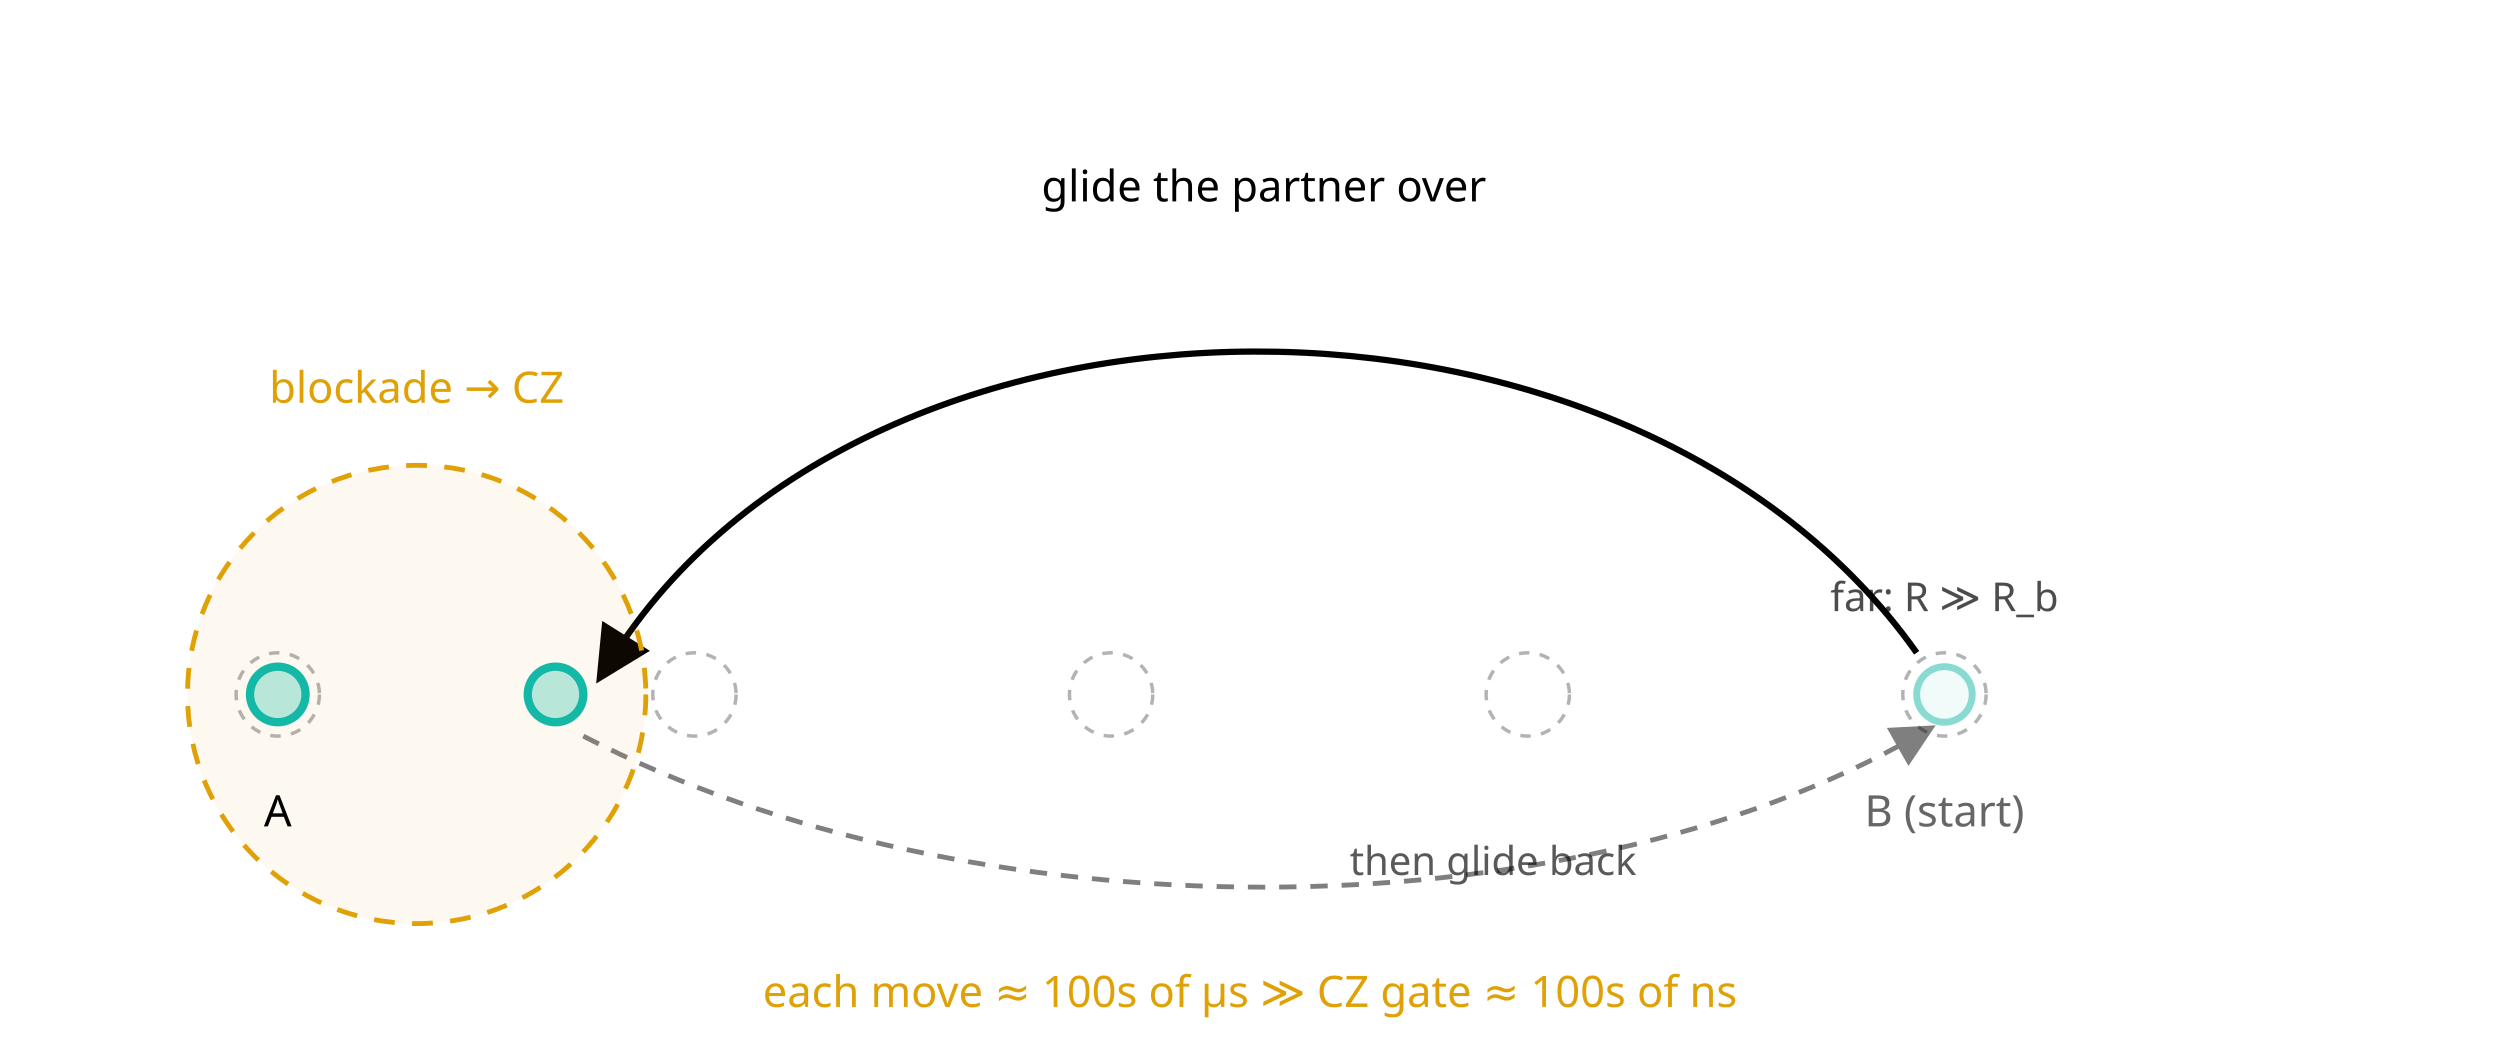
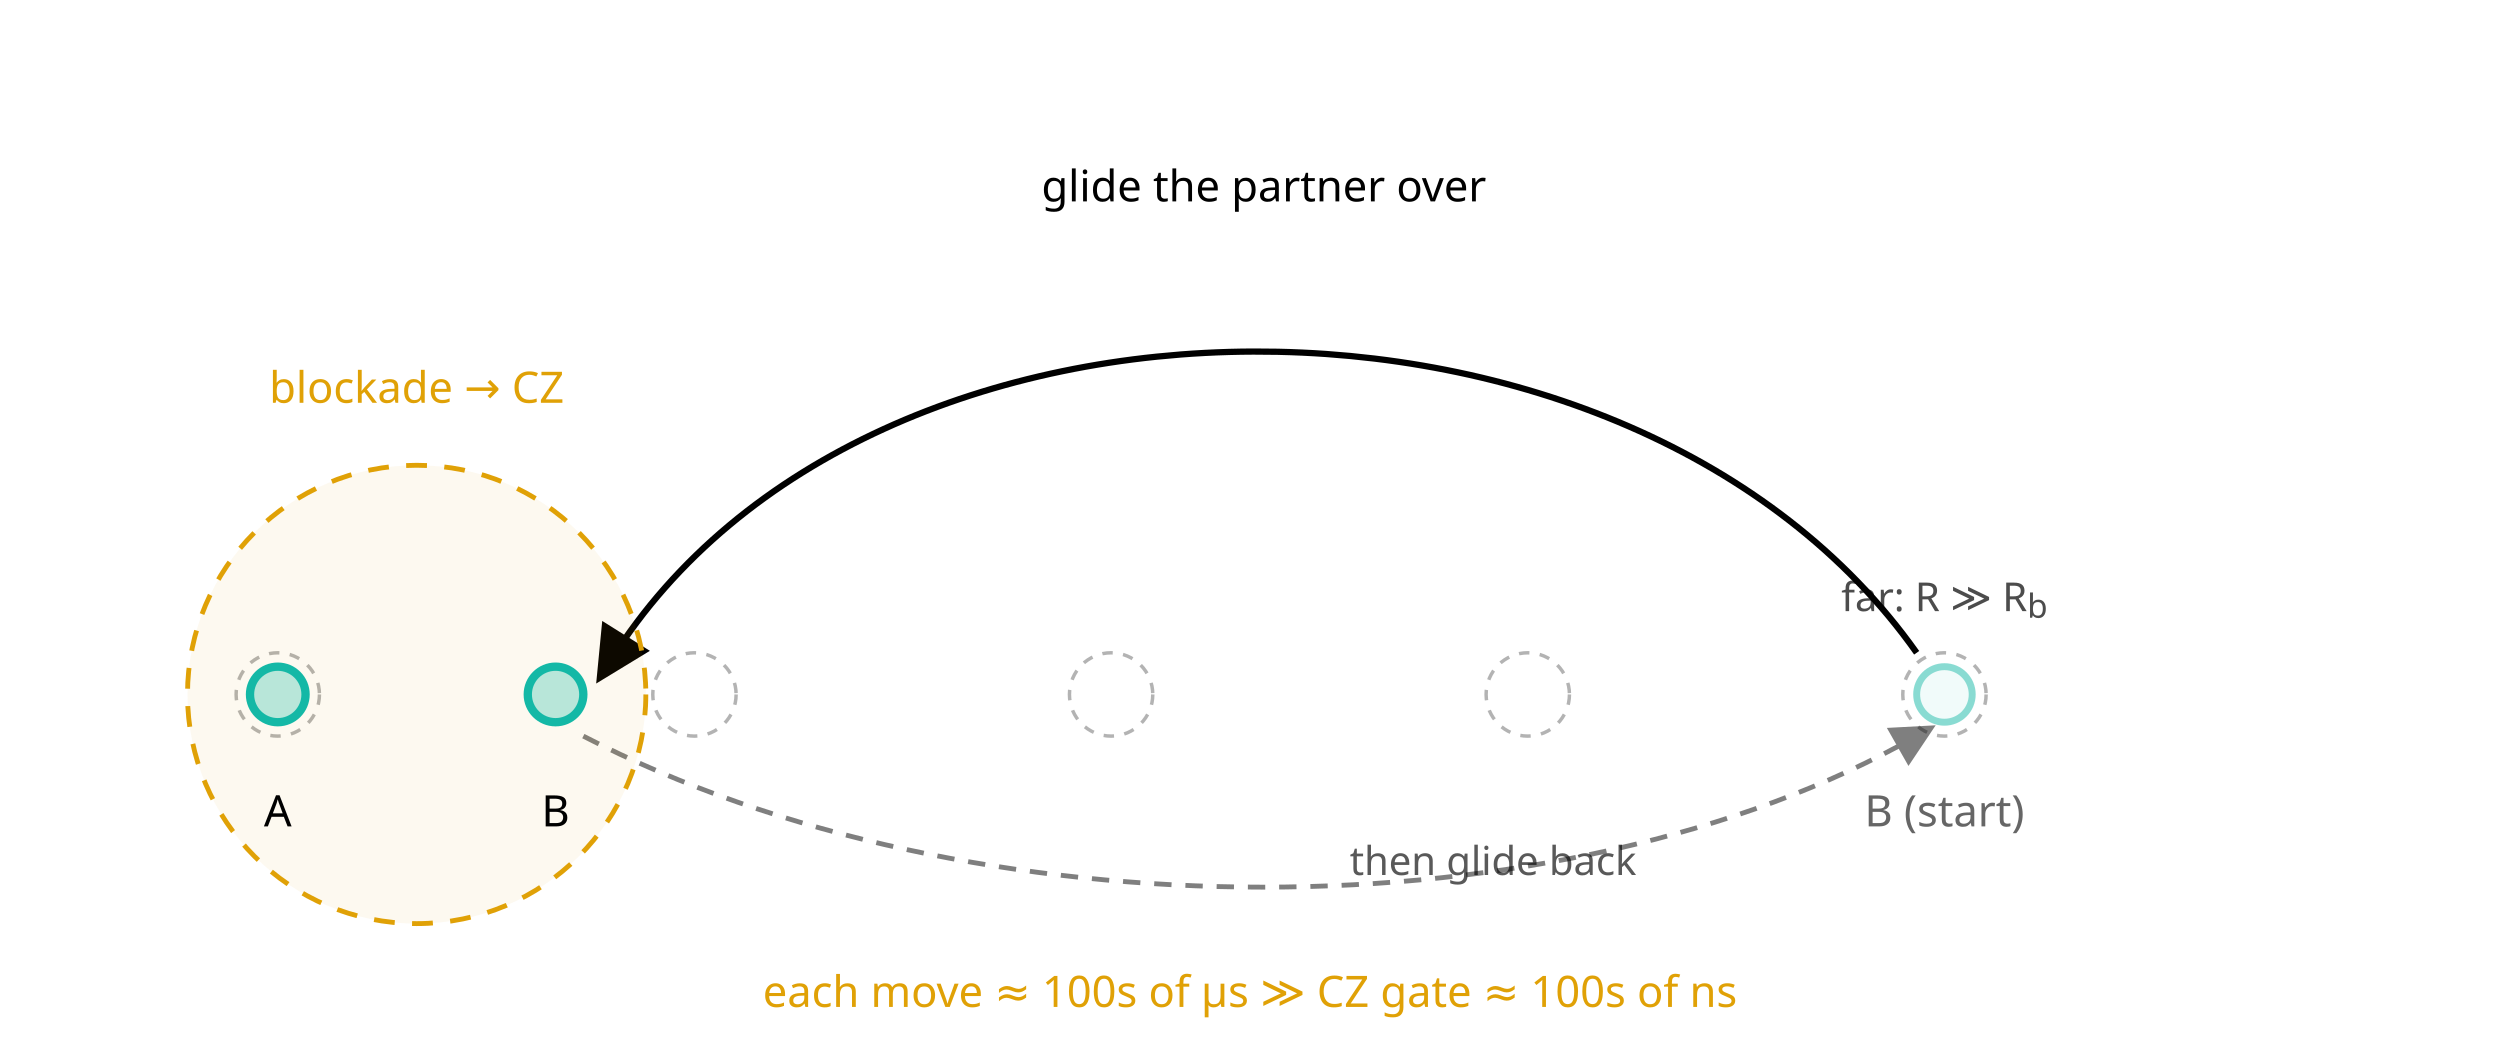
<svg xmlns="http://www.w3.org/2000/svg" viewBox="0 0 720 300" role="img" aria-label="Atom shuttling for reconfigurable connectivity. Two qubits, A and B, sit far apart on a lattice line, well outside each other's blockade radius, so they do not interact. A curved arrow shows a mobile tweezer gliding qubit B across the array to sit beside qubit A, where an amber blockade circle now encloses both and a controlled-Z gate fires. A second, fainter curved arrow glides B back to its home site. A note marks that each move costs hundreds of microseconds, far longer than the gate it enables." style="width:100%; height:auto; font-family:sans-serif;">
  <defs>
    <marker id="na3a" markerWidth="9" markerHeight="9" refX="4.5" refY="4.5" orient="auto">
      <path d="M0 0 L9 4.5 L0 9 Z" fill="currentColor" />
    </marker>
  </defs>
  <circle cx="80" cy="200" r="12" fill="none" stroke="currentColor" stroke-width="1" stroke-dasharray="3 3" opacity="0.3" />
  <circle cx="200" cy="200" r="12" fill="none" stroke="currentColor" stroke-width="1" stroke-dasharray="3 3" opacity="0.3" />
  <circle cx="320" cy="200" r="12" fill="none" stroke="currentColor" stroke-width="1" stroke-dasharray="3 3" opacity="0.3" />
  <circle cx="440" cy="200" r="12" fill="none" stroke="currentColor" stroke-width="1" stroke-dasharray="3 3" opacity="0.3" />
  <circle cx="560" cy="200" r="12" fill="none" stroke="currentColor" stroke-width="1" stroke-dasharray="3 3" opacity="0.3" />
  <path d="M552 188 C 470 72 250 72 176 190" fill="none" stroke="currentColor" stroke-width="1.8" marker-end="url(#na3a)" />
  <text x="364" y="58" fill="currentColor" font-size="12.5" text-anchor="middle">glide the partner over</text>
  <path d="M168 212 C 280 270 450 270 552 212" fill="none" stroke="currentColor" stroke-width="1.4" stroke-dasharray="5 4" opacity="0.5" marker-end="url(#na3a)" />
  <text x="430" y="252" fill="currentColor" font-size="11.5" text-anchor="middle" opacity="0.65">then glide back</text>
  <circle cx="120" cy="200" r="66" fill="#e0a106" fill-opacity="0.06" stroke="#e0a106" stroke-width="1.4" stroke-dasharray="6 5" />
  <text x="120" y="116" fill="#e0a106" font-size="12.5" text-anchor="middle">blockade → CZ</text>
  <circle cx="80" cy="200" r="8" fill="#14b8a6" fill-opacity="0.30" stroke="#14b8a6" stroke-width="2.4" />
  <text x="80" y="238" fill="currentColor" font-size="12.5" text-anchor="middle">A</text>
  <circle cx="160" cy="200" r="8" fill="#14b8a6" fill-opacity="0.30" stroke="#14b8a6" stroke-width="2.4" />
+   <text x="160" y="238" fill="currentColor" font-size="12.5" text-anchor="middle">B</text>
  <circle cx="560" cy="200" r="8" fill="#14b8a6" fill-opacity="0.12" stroke="#14b8a6" stroke-width="2" opacity="0.5" />
  <text x="560" y="238" fill="currentColor" font-size="12.5" text-anchor="middle" opacity="0.6">B (start)</text>
-   <text x="560" y="176" fill="currentColor" font-size="11.5" text-anchor="middle" opacity="0.7">far: R ≫ R_b</text>
+   <text x="560" y="176" fill="currentColor" font-size="11.5" text-anchor="middle" opacity="0.7">far: R ≫ R<tspan baseline-shift="sub" font-size="smaller">b</tspan>
+   </text>
  <text x="360" y="290" fill="#e0a106" font-size="12.5" text-anchor="middle">each move ≈ 100s of µs  ≫  CZ gate ≈ 100s of ns</text>
</svg>
